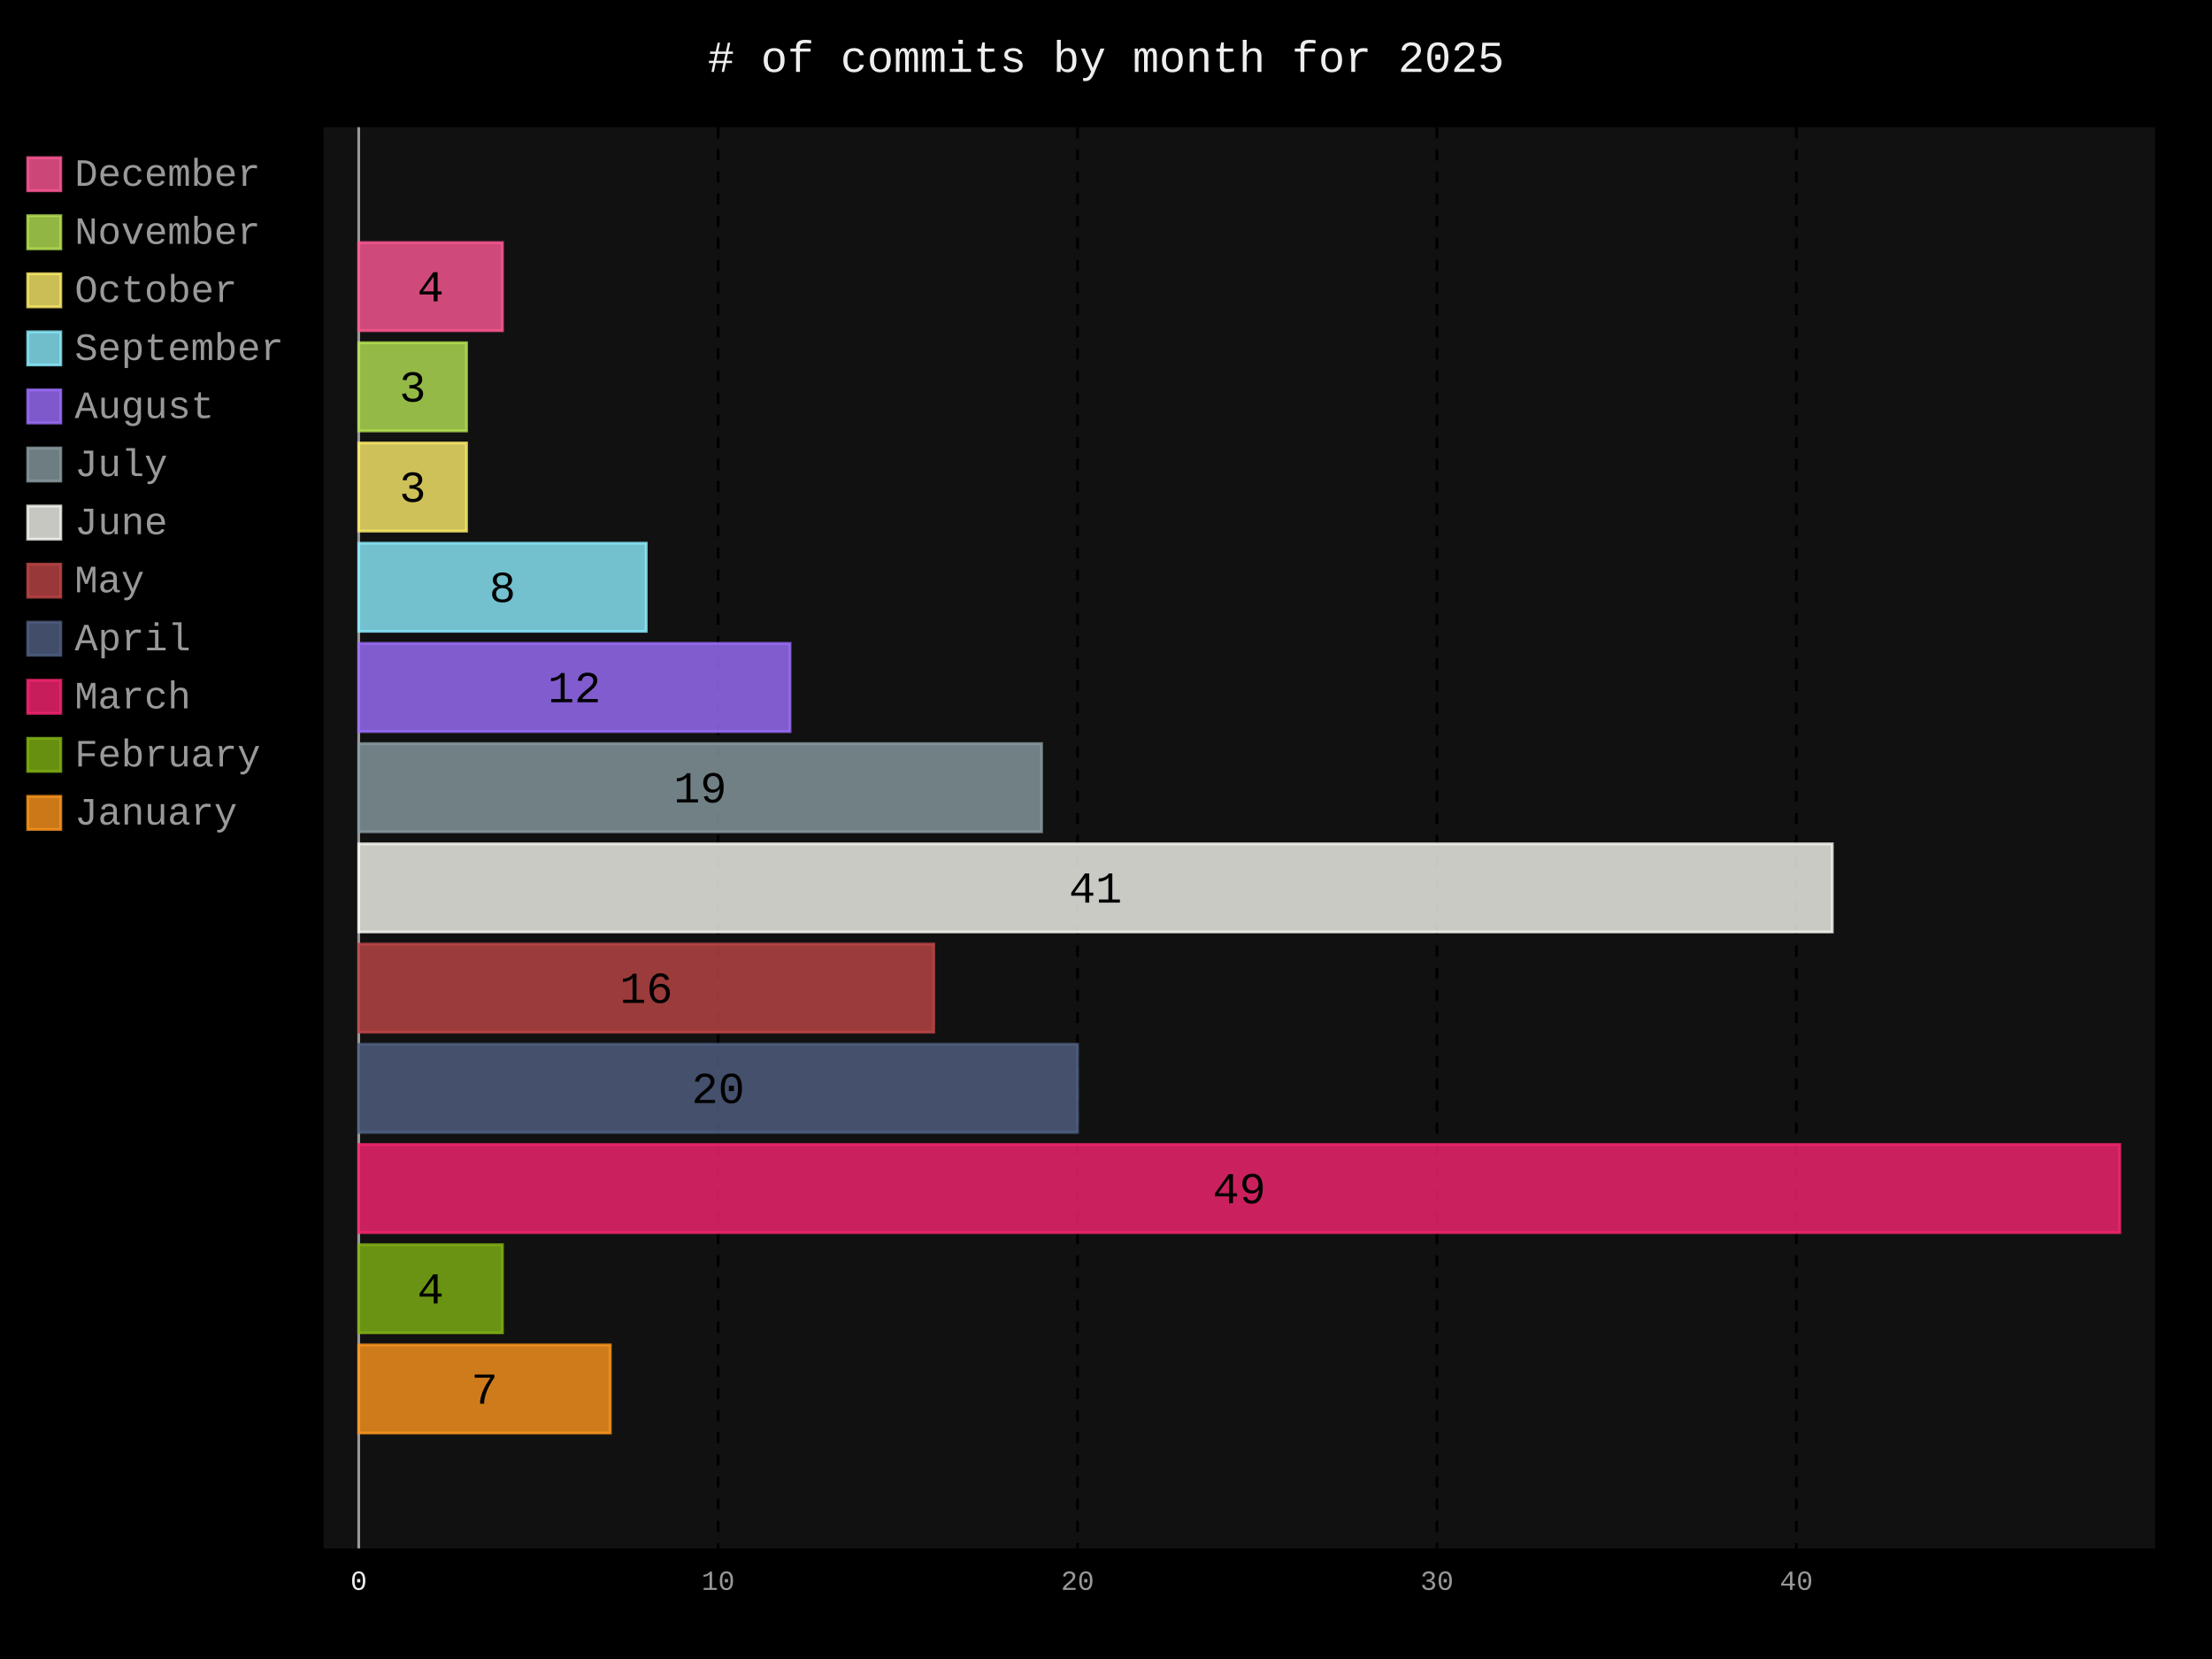
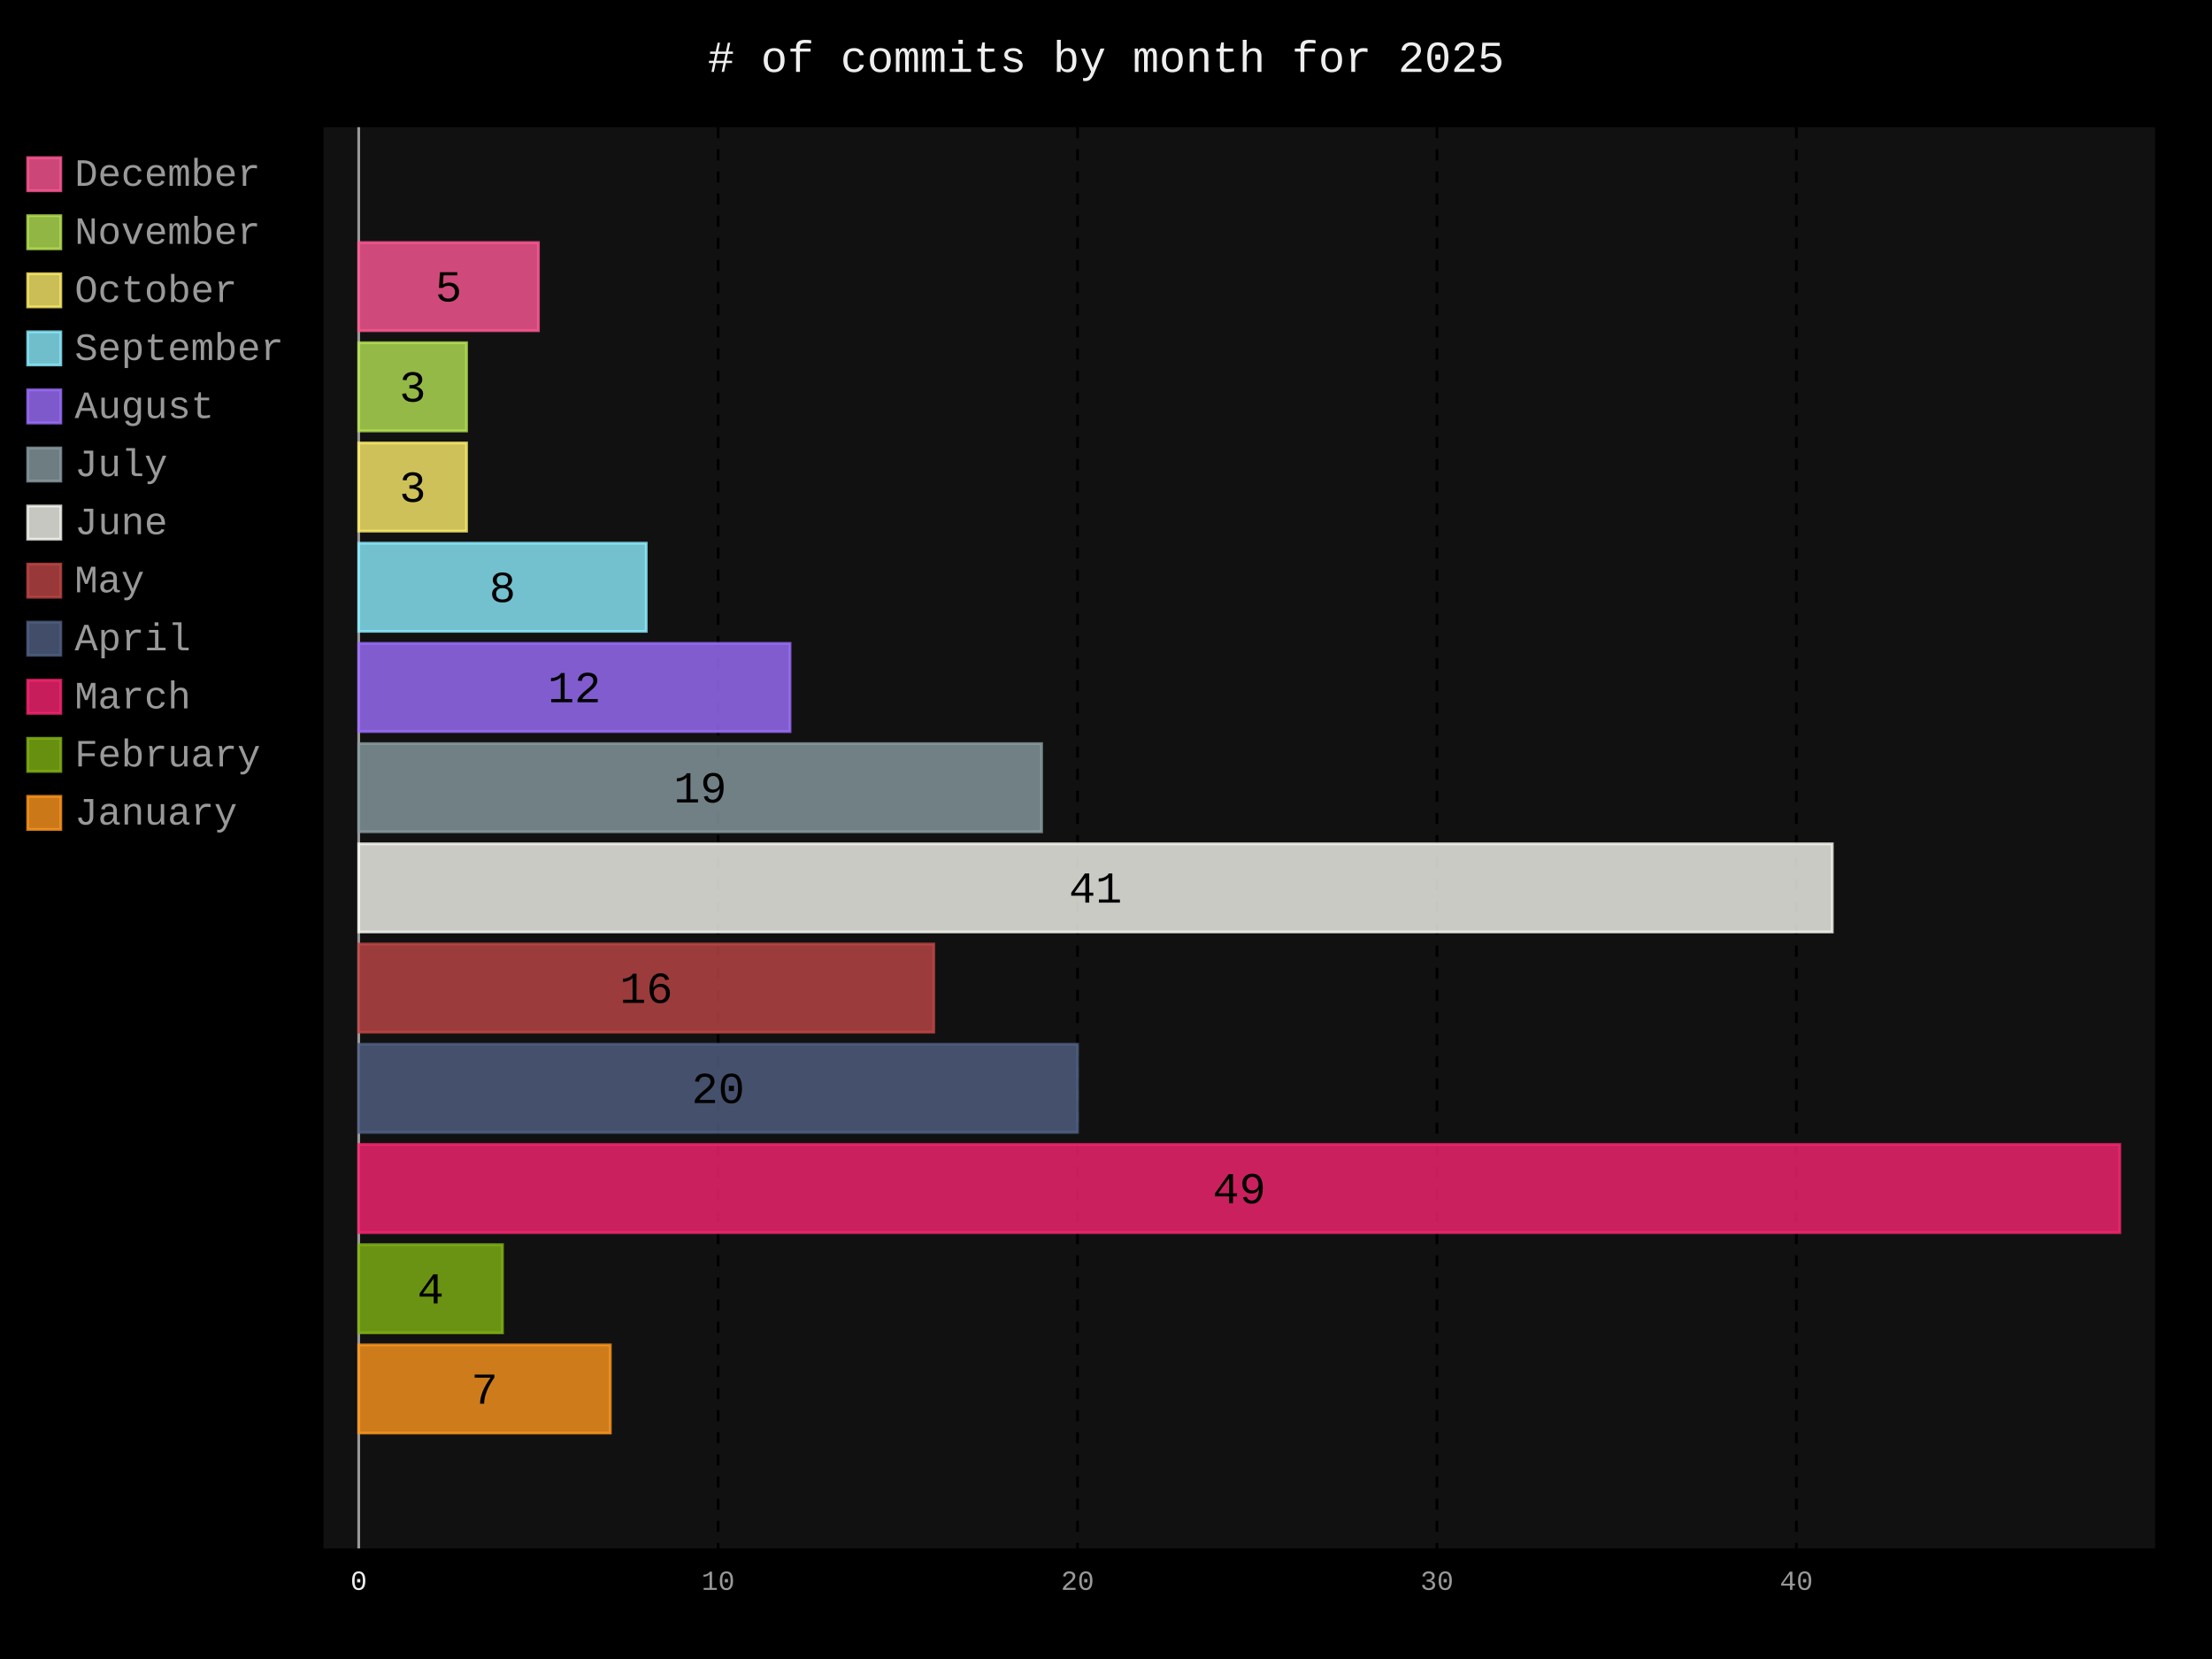
- <svg xmlns="http://www.w3.org/2000/svg" id="chart-c45ffd71-c569-4d01-aef9-6f0e6fc9875c" class="pygal-chart" viewBox="0 0 800 600">
+ <svg xmlns="http://www.w3.org/2000/svg" id="chart-84b96eca-4c2f-482b-bb85-524730773772" class="pygal-chart" viewBox="0 0 800 600">
  <defs>
-     <style type="text/css">#chart-c45ffd71-c569-4d01-aef9-6f0e6fc9875c{-webkit-user-select:none;-webkit-font-smoothing:antialiased;font-family:Consolas,"Liberation Mono",Menlo,Courier,monospace}#chart-c45ffd71-c569-4d01-aef9-6f0e6fc9875c .title{font-family:Consolas,"Liberation Mono",Menlo,Courier,monospace;font-size:16px}#chart-c45ffd71-c569-4d01-aef9-6f0e6fc9875c .legends .legend text{font-family:Consolas,"Liberation Mono",Menlo,Courier,monospace;font-size:14px}#chart-c45ffd71-c569-4d01-aef9-6f0e6fc9875c .axis text{font-family:Consolas,"Liberation Mono",Menlo,Courier,monospace;font-size:10px}#chart-c45ffd71-c569-4d01-aef9-6f0e6fc9875c .axis text.major{font-family:Consolas,"Liberation Mono",Menlo,Courier,monospace;font-size:10px}#chart-c45ffd71-c569-4d01-aef9-6f0e6fc9875c .text-overlay text.value{font-family:Consolas,"Liberation Mono",Menlo,Courier,monospace;font-size:16px}#chart-c45ffd71-c569-4d01-aef9-6f0e6fc9875c .text-overlay text.label{font-family:Consolas,"Liberation Mono",Menlo,Courier,monospace;font-size:10px}#chart-c45ffd71-c569-4d01-aef9-6f0e6fc9875c .tooltip{font-family:Consolas,"Liberation Mono",Menlo,Courier,monospace;font-size:14px}#chart-c45ffd71-c569-4d01-aef9-6f0e6fc9875c text.no_data{font-family:Consolas,"Liberation Mono",Menlo,Courier,monospace;font-size:64px}
- #chart-c45ffd71-c569-4d01-aef9-6f0e6fc9875c{background-color:black}#chart-c45ffd71-c569-4d01-aef9-6f0e6fc9875c path,#chart-c45ffd71-c569-4d01-aef9-6f0e6fc9875c line,#chart-c45ffd71-c569-4d01-aef9-6f0e6fc9875c rect,#chart-c45ffd71-c569-4d01-aef9-6f0e6fc9875c circle{-webkit-transition:250ms;-moz-transition:250ms;transition:250ms}#chart-c45ffd71-c569-4d01-aef9-6f0e6fc9875c .graph &gt; .background{fill:black}#chart-c45ffd71-c569-4d01-aef9-6f0e6fc9875c .plot &gt; .background{fill:#111}#chart-c45ffd71-c569-4d01-aef9-6f0e6fc9875c .graph{fill:#999}#chart-c45ffd71-c569-4d01-aef9-6f0e6fc9875c text.no_data{fill:#eee}#chart-c45ffd71-c569-4d01-aef9-6f0e6fc9875c .title{fill:#eee}#chart-c45ffd71-c569-4d01-aef9-6f0e6fc9875c .legends .legend text{fill:#999}#chart-c45ffd71-c569-4d01-aef9-6f0e6fc9875c .legends .legend:hover text{fill:#eee}#chart-c45ffd71-c569-4d01-aef9-6f0e6fc9875c .axis .line{stroke:#eee}#chart-c45ffd71-c569-4d01-aef9-6f0e6fc9875c .axis .guide.line{stroke:#555}#chart-c45ffd71-c569-4d01-aef9-6f0e6fc9875c .axis .major.line{stroke:#999}#chart-c45ffd71-c569-4d01-aef9-6f0e6fc9875c .axis text.major{fill:#eee}#chart-c45ffd71-c569-4d01-aef9-6f0e6fc9875c .axis.y .guides:hover .guide.line,#chart-c45ffd71-c569-4d01-aef9-6f0e6fc9875c .line-graph .axis.x .guides:hover .guide.line,#chart-c45ffd71-c569-4d01-aef9-6f0e6fc9875c .stackedline-graph .axis.x .guides:hover .guide.line,#chart-c45ffd71-c569-4d01-aef9-6f0e6fc9875c .xy-graph .axis.x .guides:hover .guide.line{stroke:#eee}#chart-c45ffd71-c569-4d01-aef9-6f0e6fc9875c .axis .guides:hover text{fill:#eee}#chart-c45ffd71-c569-4d01-aef9-6f0e6fc9875c .reactive{fill-opacity:.8;stroke-opacity:.8;stroke-width:1}#chart-c45ffd71-c569-4d01-aef9-6f0e6fc9875c .ci{stroke:#999}#chart-c45ffd71-c569-4d01-aef9-6f0e6fc9875c .reactive.active,#chart-c45ffd71-c569-4d01-aef9-6f0e6fc9875c .active .reactive{fill-opacity:.4;stroke-opacity:.9;stroke-width:4}#chart-c45ffd71-c569-4d01-aef9-6f0e6fc9875c .ci .reactive.active{stroke-width:1.5}#chart-c45ffd71-c569-4d01-aef9-6f0e6fc9875c .series text{fill:#eee}#chart-c45ffd71-c569-4d01-aef9-6f0e6fc9875c .tooltip rect{fill:#111;stroke:#eee;-webkit-transition:opacity 250ms;-moz-transition:opacity 250ms;transition:opacity 250ms}#chart-c45ffd71-c569-4d01-aef9-6f0e6fc9875c .tooltip .label{fill:#999}#chart-c45ffd71-c569-4d01-aef9-6f0e6fc9875c .tooltip .label{fill:#999}#chart-c45ffd71-c569-4d01-aef9-6f0e6fc9875c .tooltip .legend{font-size:.8em;fill:#555}#chart-c45ffd71-c569-4d01-aef9-6f0e6fc9875c .tooltip .x_label{font-size:.6em;fill:#eee}#chart-c45ffd71-c569-4d01-aef9-6f0e6fc9875c .tooltip .xlink{font-size:.5em;text-decoration:underline}#chart-c45ffd71-c569-4d01-aef9-6f0e6fc9875c .tooltip .value{font-size:1.5em}#chart-c45ffd71-c569-4d01-aef9-6f0e6fc9875c .bound{font-size:.5em}#chart-c45ffd71-c569-4d01-aef9-6f0e6fc9875c .max-value{font-size:.75em;fill:#555}#chart-c45ffd71-c569-4d01-aef9-6f0e6fc9875c .map-element{fill:#111;stroke:#555 !important}#chart-c45ffd71-c569-4d01-aef9-6f0e6fc9875c .map-element .reactive{fill-opacity:inherit;stroke-opacity:inherit}#chart-c45ffd71-c569-4d01-aef9-6f0e6fc9875c .color-0,#chart-c45ffd71-c569-4d01-aef9-6f0e6fc9875c .color-0 a:visited{stroke:#ff5995;fill:#ff5995}#chart-c45ffd71-c569-4d01-aef9-6f0e6fc9875c .color-1,#chart-c45ffd71-c569-4d01-aef9-6f0e6fc9875c .color-1 a:visited{stroke:#b6e354;fill:#b6e354}#chart-c45ffd71-c569-4d01-aef9-6f0e6fc9875c .color-2,#chart-c45ffd71-c569-4d01-aef9-6f0e6fc9875c .color-2 a:visited{stroke:#feed6c;fill:#feed6c}#chart-c45ffd71-c569-4d01-aef9-6f0e6fc9875c .color-3,#chart-c45ffd71-c569-4d01-aef9-6f0e6fc9875c .color-3 a:visited{stroke:#8cedff;fill:#8cedff}#chart-c45ffd71-c569-4d01-aef9-6f0e6fc9875c .color-4,#chart-c45ffd71-c569-4d01-aef9-6f0e6fc9875c .color-4 a:visited{stroke:#9e6ffe;fill:#9e6ffe}#chart-c45ffd71-c569-4d01-aef9-6f0e6fc9875c .color-5,#chart-c45ffd71-c569-4d01-aef9-6f0e6fc9875c .color-5 a:visited{stroke:#899ca1;fill:#899ca1}#chart-c45ffd71-c569-4d01-aef9-6f0e6fc9875c .color-6,#chart-c45ffd71-c569-4d01-aef9-6f0e6fc9875c .color-6 a:visited{stroke:#f8f8f2;fill:#f8f8f2}#chart-c45ffd71-c569-4d01-aef9-6f0e6fc9875c .color-7,#chart-c45ffd71-c569-4d01-aef9-6f0e6fc9875c .color-7 a:visited{stroke:#bf4646;fill:#bf4646}#chart-c45ffd71-c569-4d01-aef9-6f0e6fc9875c .color-8,#chart-c45ffd71-c569-4d01-aef9-6f0e6fc9875c .color-8 a:visited{stroke:#516083;fill:#516083}#chart-c45ffd71-c569-4d01-aef9-6f0e6fc9875c .color-9,#chart-c45ffd71-c569-4d01-aef9-6f0e6fc9875c .color-9 a:visited{stroke:#f92672;fill:#f92672}#chart-c45ffd71-c569-4d01-aef9-6f0e6fc9875c .color-10,#chart-c45ffd71-c569-4d01-aef9-6f0e6fc9875c .color-10 a:visited{stroke:#82b414;fill:#82b414}#chart-c45ffd71-c569-4d01-aef9-6f0e6fc9875c .color-11,#chart-c45ffd71-c569-4d01-aef9-6f0e6fc9875c .color-11 a:visited{stroke:#fd971f;fill:#fd971f}#chart-c45ffd71-c569-4d01-aef9-6f0e6fc9875c .text-overlay .color-0 text{fill:black}#chart-c45ffd71-c569-4d01-aef9-6f0e6fc9875c .text-overlay .color-1 text{fill:black}#chart-c45ffd71-c569-4d01-aef9-6f0e6fc9875c .text-overlay .color-2 text{fill:black}#chart-c45ffd71-c569-4d01-aef9-6f0e6fc9875c .text-overlay .color-3 text{fill:black}#chart-c45ffd71-c569-4d01-aef9-6f0e6fc9875c .text-overlay .color-4 text{fill:black}#chart-c45ffd71-c569-4d01-aef9-6f0e6fc9875c .text-overlay .color-5 text{fill:black}#chart-c45ffd71-c569-4d01-aef9-6f0e6fc9875c .text-overlay .color-6 text{fill:black}#chart-c45ffd71-c569-4d01-aef9-6f0e6fc9875c .text-overlay .color-7 text{fill:black}#chart-c45ffd71-c569-4d01-aef9-6f0e6fc9875c .text-overlay .color-8 text{fill:black}#chart-c45ffd71-c569-4d01-aef9-6f0e6fc9875c .text-overlay .color-9 text{fill:black}#chart-c45ffd71-c569-4d01-aef9-6f0e6fc9875c .text-overlay .color-10 text{fill:black}#chart-c45ffd71-c569-4d01-aef9-6f0e6fc9875c .text-overlay .color-11 text{fill:black}
- #chart-c45ffd71-c569-4d01-aef9-6f0e6fc9875c text.no_data{text-anchor:middle}#chart-c45ffd71-c569-4d01-aef9-6f0e6fc9875c .guide.line{fill:none}#chart-c45ffd71-c569-4d01-aef9-6f0e6fc9875c .centered{text-anchor:middle}#chart-c45ffd71-c569-4d01-aef9-6f0e6fc9875c .title{text-anchor:middle}#chart-c45ffd71-c569-4d01-aef9-6f0e6fc9875c .legends .legend text{fill-opacity:1}#chart-c45ffd71-c569-4d01-aef9-6f0e6fc9875c .axis.x text{text-anchor:middle}#chart-c45ffd71-c569-4d01-aef9-6f0e6fc9875c .axis.x:not(.web) text[transform]{text-anchor:start}#chart-c45ffd71-c569-4d01-aef9-6f0e6fc9875c .axis.x:not(.web) text[transform].backwards{text-anchor:end}#chart-c45ffd71-c569-4d01-aef9-6f0e6fc9875c .axis.y text{text-anchor:end}#chart-c45ffd71-c569-4d01-aef9-6f0e6fc9875c .axis.y text[transform].backwards{text-anchor:start}#chart-c45ffd71-c569-4d01-aef9-6f0e6fc9875c .axis.y2 text{text-anchor:start}#chart-c45ffd71-c569-4d01-aef9-6f0e6fc9875c .axis.y2 text[transform].backwards{text-anchor:end}#chart-c45ffd71-c569-4d01-aef9-6f0e6fc9875c .axis .guide.line{stroke-dasharray:4,4;stroke:black}#chart-c45ffd71-c569-4d01-aef9-6f0e6fc9875c .axis .major.guide.line{stroke-dasharray:6,6;stroke:black}#chart-c45ffd71-c569-4d01-aef9-6f0e6fc9875c .horizontal .axis.y .guide.line,#chart-c45ffd71-c569-4d01-aef9-6f0e6fc9875c .horizontal .axis.y2 .guide.line,#chart-c45ffd71-c569-4d01-aef9-6f0e6fc9875c .vertical .axis.x .guide.line{opacity:0}#chart-c45ffd71-c569-4d01-aef9-6f0e6fc9875c .horizontal .axis.always_show .guide.line,#chart-c45ffd71-c569-4d01-aef9-6f0e6fc9875c .vertical .axis.always_show .guide.line{opacity:1 !important}#chart-c45ffd71-c569-4d01-aef9-6f0e6fc9875c .axis.y .guides:hover .guide.line,#chart-c45ffd71-c569-4d01-aef9-6f0e6fc9875c .axis.y2 .guides:hover .guide.line,#chart-c45ffd71-c569-4d01-aef9-6f0e6fc9875c .axis.x .guides:hover .guide.line{opacity:1}#chart-c45ffd71-c569-4d01-aef9-6f0e6fc9875c .axis .guides:hover text{opacity:1}#chart-c45ffd71-c569-4d01-aef9-6f0e6fc9875c .nofill{fill:none}#chart-c45ffd71-c569-4d01-aef9-6f0e6fc9875c .subtle-fill{fill-opacity:.2}#chart-c45ffd71-c569-4d01-aef9-6f0e6fc9875c .dot{stroke-width:1px;fill-opacity:1;stroke-opacity:1}#chart-c45ffd71-c569-4d01-aef9-6f0e6fc9875c .dot.active{stroke-width:5px}#chart-c45ffd71-c569-4d01-aef9-6f0e6fc9875c .dot.negative{fill:transparent}#chart-c45ffd71-c569-4d01-aef9-6f0e6fc9875c text,#chart-c45ffd71-c569-4d01-aef9-6f0e6fc9875c tspan{stroke:none !important}#chart-c45ffd71-c569-4d01-aef9-6f0e6fc9875c .series text.active{opacity:1}#chart-c45ffd71-c569-4d01-aef9-6f0e6fc9875c .tooltip rect{fill-opacity:.95;stroke-width:.5}#chart-c45ffd71-c569-4d01-aef9-6f0e6fc9875c .tooltip text{fill-opacity:1}#chart-c45ffd71-c569-4d01-aef9-6f0e6fc9875c .showable{visibility:hidden}#chart-c45ffd71-c569-4d01-aef9-6f0e6fc9875c .showable.shown{visibility:visible}#chart-c45ffd71-c569-4d01-aef9-6f0e6fc9875c .gauge-background{fill:rgba(229,229,229,1);stroke:none}#chart-c45ffd71-c569-4d01-aef9-6f0e6fc9875c .bg-lines{stroke:black;stroke-width:2px}</style>
+     <style type="text/css">#chart-84b96eca-4c2f-482b-bb85-524730773772{-webkit-user-select:none;-webkit-font-smoothing:antialiased;font-family:Consolas,"Liberation Mono",Menlo,Courier,monospace}#chart-84b96eca-4c2f-482b-bb85-524730773772 .title{font-family:Consolas,"Liberation Mono",Menlo,Courier,monospace;font-size:16px}#chart-84b96eca-4c2f-482b-bb85-524730773772 .legends .legend text{font-family:Consolas,"Liberation Mono",Menlo,Courier,monospace;font-size:14px}#chart-84b96eca-4c2f-482b-bb85-524730773772 .axis text{font-family:Consolas,"Liberation Mono",Menlo,Courier,monospace;font-size:10px}#chart-84b96eca-4c2f-482b-bb85-524730773772 .axis text.major{font-family:Consolas,"Liberation Mono",Menlo,Courier,monospace;font-size:10px}#chart-84b96eca-4c2f-482b-bb85-524730773772 .text-overlay text.value{font-family:Consolas,"Liberation Mono",Menlo,Courier,monospace;font-size:16px}#chart-84b96eca-4c2f-482b-bb85-524730773772 .text-overlay text.label{font-family:Consolas,"Liberation Mono",Menlo,Courier,monospace;font-size:10px}#chart-84b96eca-4c2f-482b-bb85-524730773772 .tooltip{font-family:Consolas,"Liberation Mono",Menlo,Courier,monospace;font-size:14px}#chart-84b96eca-4c2f-482b-bb85-524730773772 text.no_data{font-family:Consolas,"Liberation Mono",Menlo,Courier,monospace;font-size:64px}
+ #chart-84b96eca-4c2f-482b-bb85-524730773772{background-color:black}#chart-84b96eca-4c2f-482b-bb85-524730773772 path,#chart-84b96eca-4c2f-482b-bb85-524730773772 line,#chart-84b96eca-4c2f-482b-bb85-524730773772 rect,#chart-84b96eca-4c2f-482b-bb85-524730773772 circle{-webkit-transition:250ms;-moz-transition:250ms;transition:250ms}#chart-84b96eca-4c2f-482b-bb85-524730773772 .graph &gt; .background{fill:black}#chart-84b96eca-4c2f-482b-bb85-524730773772 .plot &gt; .background{fill:#111}#chart-84b96eca-4c2f-482b-bb85-524730773772 .graph{fill:#999}#chart-84b96eca-4c2f-482b-bb85-524730773772 text.no_data{fill:#eee}#chart-84b96eca-4c2f-482b-bb85-524730773772 .title{fill:#eee}#chart-84b96eca-4c2f-482b-bb85-524730773772 .legends .legend text{fill:#999}#chart-84b96eca-4c2f-482b-bb85-524730773772 .legends .legend:hover text{fill:#eee}#chart-84b96eca-4c2f-482b-bb85-524730773772 .axis .line{stroke:#eee}#chart-84b96eca-4c2f-482b-bb85-524730773772 .axis .guide.line{stroke:#555}#chart-84b96eca-4c2f-482b-bb85-524730773772 .axis .major.line{stroke:#999}#chart-84b96eca-4c2f-482b-bb85-524730773772 .axis text.major{fill:#eee}#chart-84b96eca-4c2f-482b-bb85-524730773772 .axis.y .guides:hover .guide.line,#chart-84b96eca-4c2f-482b-bb85-524730773772 .line-graph .axis.x .guides:hover .guide.line,#chart-84b96eca-4c2f-482b-bb85-524730773772 .stackedline-graph .axis.x .guides:hover .guide.line,#chart-84b96eca-4c2f-482b-bb85-524730773772 .xy-graph .axis.x .guides:hover .guide.line{stroke:#eee}#chart-84b96eca-4c2f-482b-bb85-524730773772 .axis .guides:hover text{fill:#eee}#chart-84b96eca-4c2f-482b-bb85-524730773772 .reactive{fill-opacity:.8;stroke-opacity:.8;stroke-width:1}#chart-84b96eca-4c2f-482b-bb85-524730773772 .ci{stroke:#999}#chart-84b96eca-4c2f-482b-bb85-524730773772 .reactive.active,#chart-84b96eca-4c2f-482b-bb85-524730773772 .active .reactive{fill-opacity:.4;stroke-opacity:.9;stroke-width:4}#chart-84b96eca-4c2f-482b-bb85-524730773772 .ci .reactive.active{stroke-width:1.5}#chart-84b96eca-4c2f-482b-bb85-524730773772 .series text{fill:#eee}#chart-84b96eca-4c2f-482b-bb85-524730773772 .tooltip rect{fill:#111;stroke:#eee;-webkit-transition:opacity 250ms;-moz-transition:opacity 250ms;transition:opacity 250ms}#chart-84b96eca-4c2f-482b-bb85-524730773772 .tooltip .label{fill:#999}#chart-84b96eca-4c2f-482b-bb85-524730773772 .tooltip .label{fill:#999}#chart-84b96eca-4c2f-482b-bb85-524730773772 .tooltip .legend{font-size:.8em;fill:#555}#chart-84b96eca-4c2f-482b-bb85-524730773772 .tooltip .x_label{font-size:.6em;fill:#eee}#chart-84b96eca-4c2f-482b-bb85-524730773772 .tooltip .xlink{font-size:.5em;text-decoration:underline}#chart-84b96eca-4c2f-482b-bb85-524730773772 .tooltip .value{font-size:1.5em}#chart-84b96eca-4c2f-482b-bb85-524730773772 .bound{font-size:.5em}#chart-84b96eca-4c2f-482b-bb85-524730773772 .max-value{font-size:.75em;fill:#555}#chart-84b96eca-4c2f-482b-bb85-524730773772 .map-element{fill:#111;stroke:#555 !important}#chart-84b96eca-4c2f-482b-bb85-524730773772 .map-element .reactive{fill-opacity:inherit;stroke-opacity:inherit}#chart-84b96eca-4c2f-482b-bb85-524730773772 .color-0,#chart-84b96eca-4c2f-482b-bb85-524730773772 .color-0 a:visited{stroke:#ff5995;fill:#ff5995}#chart-84b96eca-4c2f-482b-bb85-524730773772 .color-1,#chart-84b96eca-4c2f-482b-bb85-524730773772 .color-1 a:visited{stroke:#b6e354;fill:#b6e354}#chart-84b96eca-4c2f-482b-bb85-524730773772 .color-2,#chart-84b96eca-4c2f-482b-bb85-524730773772 .color-2 a:visited{stroke:#feed6c;fill:#feed6c}#chart-84b96eca-4c2f-482b-bb85-524730773772 .color-3,#chart-84b96eca-4c2f-482b-bb85-524730773772 .color-3 a:visited{stroke:#8cedff;fill:#8cedff}#chart-84b96eca-4c2f-482b-bb85-524730773772 .color-4,#chart-84b96eca-4c2f-482b-bb85-524730773772 .color-4 a:visited{stroke:#9e6ffe;fill:#9e6ffe}#chart-84b96eca-4c2f-482b-bb85-524730773772 .color-5,#chart-84b96eca-4c2f-482b-bb85-524730773772 .color-5 a:visited{stroke:#899ca1;fill:#899ca1}#chart-84b96eca-4c2f-482b-bb85-524730773772 .color-6,#chart-84b96eca-4c2f-482b-bb85-524730773772 .color-6 a:visited{stroke:#f8f8f2;fill:#f8f8f2}#chart-84b96eca-4c2f-482b-bb85-524730773772 .color-7,#chart-84b96eca-4c2f-482b-bb85-524730773772 .color-7 a:visited{stroke:#bf4646;fill:#bf4646}#chart-84b96eca-4c2f-482b-bb85-524730773772 .color-8,#chart-84b96eca-4c2f-482b-bb85-524730773772 .color-8 a:visited{stroke:#516083;fill:#516083}#chart-84b96eca-4c2f-482b-bb85-524730773772 .color-9,#chart-84b96eca-4c2f-482b-bb85-524730773772 .color-9 a:visited{stroke:#f92672;fill:#f92672}#chart-84b96eca-4c2f-482b-bb85-524730773772 .color-10,#chart-84b96eca-4c2f-482b-bb85-524730773772 .color-10 a:visited{stroke:#82b414;fill:#82b414}#chart-84b96eca-4c2f-482b-bb85-524730773772 .color-11,#chart-84b96eca-4c2f-482b-bb85-524730773772 .color-11 a:visited{stroke:#fd971f;fill:#fd971f}#chart-84b96eca-4c2f-482b-bb85-524730773772 .text-overlay .color-0 text{fill:black}#chart-84b96eca-4c2f-482b-bb85-524730773772 .text-overlay .color-1 text{fill:black}#chart-84b96eca-4c2f-482b-bb85-524730773772 .text-overlay .color-2 text{fill:black}#chart-84b96eca-4c2f-482b-bb85-524730773772 .text-overlay .color-3 text{fill:black}#chart-84b96eca-4c2f-482b-bb85-524730773772 .text-overlay .color-4 text{fill:black}#chart-84b96eca-4c2f-482b-bb85-524730773772 .text-overlay .color-5 text{fill:black}#chart-84b96eca-4c2f-482b-bb85-524730773772 .text-overlay .color-6 text{fill:black}#chart-84b96eca-4c2f-482b-bb85-524730773772 .text-overlay .color-7 text{fill:black}#chart-84b96eca-4c2f-482b-bb85-524730773772 .text-overlay .color-8 text{fill:black}#chart-84b96eca-4c2f-482b-bb85-524730773772 .text-overlay .color-9 text{fill:black}#chart-84b96eca-4c2f-482b-bb85-524730773772 .text-overlay .color-10 text{fill:black}#chart-84b96eca-4c2f-482b-bb85-524730773772 .text-overlay .color-11 text{fill:black}
+ #chart-84b96eca-4c2f-482b-bb85-524730773772 text.no_data{text-anchor:middle}#chart-84b96eca-4c2f-482b-bb85-524730773772 .guide.line{fill:none}#chart-84b96eca-4c2f-482b-bb85-524730773772 .centered{text-anchor:middle}#chart-84b96eca-4c2f-482b-bb85-524730773772 .title{text-anchor:middle}#chart-84b96eca-4c2f-482b-bb85-524730773772 .legends .legend text{fill-opacity:1}#chart-84b96eca-4c2f-482b-bb85-524730773772 .axis.x text{text-anchor:middle}#chart-84b96eca-4c2f-482b-bb85-524730773772 .axis.x:not(.web) text[transform]{text-anchor:start}#chart-84b96eca-4c2f-482b-bb85-524730773772 .axis.x:not(.web) text[transform].backwards{text-anchor:end}#chart-84b96eca-4c2f-482b-bb85-524730773772 .axis.y text{text-anchor:end}#chart-84b96eca-4c2f-482b-bb85-524730773772 .axis.y text[transform].backwards{text-anchor:start}#chart-84b96eca-4c2f-482b-bb85-524730773772 .axis.y2 text{text-anchor:start}#chart-84b96eca-4c2f-482b-bb85-524730773772 .axis.y2 text[transform].backwards{text-anchor:end}#chart-84b96eca-4c2f-482b-bb85-524730773772 .axis .guide.line{stroke-dasharray:4,4;stroke:black}#chart-84b96eca-4c2f-482b-bb85-524730773772 .axis .major.guide.line{stroke-dasharray:6,6;stroke:black}#chart-84b96eca-4c2f-482b-bb85-524730773772 .horizontal .axis.y .guide.line,#chart-84b96eca-4c2f-482b-bb85-524730773772 .horizontal .axis.y2 .guide.line,#chart-84b96eca-4c2f-482b-bb85-524730773772 .vertical .axis.x .guide.line{opacity:0}#chart-84b96eca-4c2f-482b-bb85-524730773772 .horizontal .axis.always_show .guide.line,#chart-84b96eca-4c2f-482b-bb85-524730773772 .vertical .axis.always_show .guide.line{opacity:1 !important}#chart-84b96eca-4c2f-482b-bb85-524730773772 .axis.y .guides:hover .guide.line,#chart-84b96eca-4c2f-482b-bb85-524730773772 .axis.y2 .guides:hover .guide.line,#chart-84b96eca-4c2f-482b-bb85-524730773772 .axis.x .guides:hover .guide.line{opacity:1}#chart-84b96eca-4c2f-482b-bb85-524730773772 .axis .guides:hover text{opacity:1}#chart-84b96eca-4c2f-482b-bb85-524730773772 .nofill{fill:none}#chart-84b96eca-4c2f-482b-bb85-524730773772 .subtle-fill{fill-opacity:.2}#chart-84b96eca-4c2f-482b-bb85-524730773772 .dot{stroke-width:1px;fill-opacity:1;stroke-opacity:1}#chart-84b96eca-4c2f-482b-bb85-524730773772 .dot.active{stroke-width:5px}#chart-84b96eca-4c2f-482b-bb85-524730773772 .dot.negative{fill:transparent}#chart-84b96eca-4c2f-482b-bb85-524730773772 text,#chart-84b96eca-4c2f-482b-bb85-524730773772 tspan{stroke:none !important}#chart-84b96eca-4c2f-482b-bb85-524730773772 .series text.active{opacity:1}#chart-84b96eca-4c2f-482b-bb85-524730773772 .tooltip rect{fill-opacity:.95;stroke-width:.5}#chart-84b96eca-4c2f-482b-bb85-524730773772 .tooltip text{fill-opacity:1}#chart-84b96eca-4c2f-482b-bb85-524730773772 .showable{visibility:hidden}#chart-84b96eca-4c2f-482b-bb85-524730773772 .showable.shown{visibility:visible}#chart-84b96eca-4c2f-482b-bb85-524730773772 .gauge-background{fill:rgba(229,229,229,1);stroke:none}#chart-84b96eca-4c2f-482b-bb85-524730773772 .bg-lines{stroke:black;stroke-width:2px}</style>
  </defs>
  <g class="graph horizontalbar-graph horizontal">
    <rect x="0" y="0" width="800" height="600" class="background" />
    <g transform="translate(117, 46)" class="plot">
      <rect x="0" y="0" width="662.4" height="514" class="background" />
      <g class="axis x always_show">
        <g class="guides">
          <path d="M12.738 0 v514" class="axis major line" />
          <text x="12.738" y="529.0" class="major">0</text>
        </g>
        <g class="guides">
          <path d="M142.723 0 v514" class="guide line" />
          <text x="142.723" y="529.0" class="">10</text>
        </g>
        <g class="guides">
          <path d="M272.707 0 v514" class="guide line" />
          <text x="272.707" y="529.0" class="">20</text>
        </g>
        <g class="guides">
          <path d="M402.691 0 v514" class="guide line" />
          <text x="402.691" y="529.0" class="">30</text>
        </g>
        <g class="guides">
          <path d="M532.676 0 v514" class="guide line" />
          <text x="532.676" y="529.0" class="">40</text>
        </g>
      </g>
      <g class="series serie-11 color-11">
        <g class="bars">
          <g class="bar">
            <rect x="12.738" y="440.393" rx="0" ry="0" width="90.989" height="31.894" class="rect reactive tooltip-trigger" />
          </g>
        </g>
      </g>
      <g class="series serie-10 color-10">
        <g class="bars">
          <g class="bar">
            <rect x="12.738" y="404.149" rx="0" ry="0" width="51.994" height="31.894" class="rect reactive tooltip-trigger" />
          </g>
        </g>
      </g>
      <g class="series serie-9 color-9">
        <g class="bars">
          <g class="bar">
            <rect x="12.738" y="367.905" rx="0" ry="0" width="636.923" height="31.894" class="rect reactive tooltip-trigger" />
          </g>
        </g>
      </g>
      <g class="series serie-8 color-8">
        <g class="bars">
          <g class="bar">
            <rect x="12.738" y="331.662" rx="0" ry="0" width="259.969" height="31.894" class="rect reactive tooltip-trigger" />
          </g>
        </g>
      </g>
      <g class="series serie-7 color-7">
        <g class="bars">
          <g class="bar">
            <rect x="12.738" y="295.418" rx="0" ry="0" width="207.975" height="31.894" class="rect reactive tooltip-trigger" />
          </g>
        </g>
      </g>
      <g class="series serie-6 color-6">
        <g class="bars">
          <g class="bar">
            <rect x="12.738" y="259.175" rx="0" ry="0" width="532.936" height="31.894" class="rect reactive tooltip-trigger" />
          </g>
        </g>
      </g>
      <g class="series serie-5 color-5">
        <g class="bars">
          <g class="bar">
            <rect x="12.738" y="222.931" rx="0" ry="0" width="246.97" height="31.894" class="rect reactive tooltip-trigger" />
          </g>
        </g>
      </g>
      <g class="series serie-4 color-4">
        <g class="bars">
          <g class="bar">
            <rect x="12.738" y="186.687" rx="0" ry="0" width="155.981" height="31.894" class="rect reactive tooltip-trigger" />
          </g>
        </g>
      </g>
      <g class="series serie-3 color-3">
        <g class="bars">
          <g class="bar">
            <rect x="12.738" y="150.444" rx="0" ry="0" width="103.987" height="31.894" class="rect reactive tooltip-trigger" />
          </g>
        </g>
      </g>
      <g class="series serie-2 color-2">
        <g class="bars">
          <g class="bar">
            <rect x="12.738" y="114.2" rx="0" ry="0" width="38.995" height="31.894" class="rect reactive tooltip-trigger" />
          </g>
        </g>
      </g>
      <g class="series serie-1 color-1">
        <g class="bars">
          <g class="bar">
            <rect x="12.738" y="77.957" rx="0" ry="0" width="38.995" height="31.894" class="rect reactive tooltip-trigger" />
          </g>
        </g>
      </g>
      <g class="series serie-0 color-0">
        <g class="bars">
          <g class="bar">
-             <rect x="12.738" y="41.713" rx="0" ry="0" width="51.994" height="31.894" class="rect reactive tooltip-trigger" />
+             <rect x="12.738" y="41.713" rx="0" ry="0" width="64.992" height="31.894" class="rect reactive tooltip-trigger" />
          </g>
        </g>
      </g>
    </g>
    <g class="titles">
      <text x="400.0" y="26" class="title plot_title"># of commits by month for 2025</text>
    </g>
    <g transform="translate(117, 46)" class="plot overlay">
      <g class="series serie-11 color-11" />
      <g class="series serie-10 color-10" />
      <g class="series serie-9 color-9" />
      <g class="series serie-8 color-8" />
      <g class="series serie-7 color-7" />
      <g class="series serie-6 color-6" />
      <g class="series serie-5 color-5" />
      <g class="series serie-4 color-4" />
      <g class="series serie-3 color-3" />
      <g class="series serie-2 color-2" />
      <g class="series serie-1 color-1" />
      <g class="series serie-0 color-0" />
    </g>
    <g transform="translate(117, 46)" class="plot text-overlay">
      <g class="series serie-11 color-11">
        <text text-anchor="middle" x="58.233" y="461.673" class="value">7</text>
      </g>
      <g class="series serie-10 color-10">
        <text text-anchor="middle" x="38.735" y="425.429" class="value">4</text>
      </g>
      <g class="series serie-9 color-9">
        <text text-anchor="middle" x="331.2" y="389.186" class="value">49</text>
      </g>
      <g class="series serie-8 color-8">
        <text text-anchor="middle" x="142.723" y="352.942" class="value">20</text>
      </g>
      <g class="series serie-7 color-7">
        <text text-anchor="middle" x="116.726" y="316.699" class="value">16</text>
      </g>
      <g class="series serie-6 color-6">
        <text text-anchor="middle" x="279.206" y="280.455" class="value">41</text>
      </g>
      <g class="series serie-5 color-5">
        <text text-anchor="middle" x="136.224" y="244.212" class="value">19</text>
      </g>
      <g class="series serie-4 color-4">
        <text text-anchor="middle" x="90.729" y="207.968" class="value">12</text>
      </g>
      <g class="series serie-3 color-3">
        <text text-anchor="middle" x="64.732" y="171.724" class="value">8</text>
      </g>
      <g class="series serie-2 color-2">
        <text text-anchor="middle" x="32.236" y="135.481" class="value">3</text>
      </g>
      <g class="series serie-1 color-1">
        <text text-anchor="middle" x="32.236" y="99.237" class="value">3</text>
      </g>
      <g class="series serie-0 color-0">
-         <text text-anchor="middle" x="38.735" y="62.994" class="value">4</text>
+         <text text-anchor="middle" x="45.235" y="62.994" class="value">5</text>
      </g>
    </g>
    <g transform="translate(117, 46)" class="plot tooltip-overlay">
      <g transform="translate(0 0)" style="opacity: 0" class="tooltip">
        <rect rx="0" ry="0" width="0" height="0" class="tooltip-box" />
        <g class="text" />
      </g>
    </g>
    <g transform="translate(10, 56)" class="legends">
      <g id="activate-serie-0" class="legend reactive activate-serie">
        <rect x="0.0" y="1.0" width="12" height="12" class="color-0 reactive" />
        <text x="17.0" y="11.2">December</text>
      </g>
      <g id="activate-serie-1" class="legend reactive activate-serie">
        <rect x="0.0" y="22.0" width="12" height="12" class="color-1 reactive" />
        <text x="17.0" y="32.2">November</text>
      </g>
      <g id="activate-serie-2" class="legend reactive activate-serie">
        <rect x="0.0" y="43.0" width="12" height="12" class="color-2 reactive" />
        <text x="17.0" y="53.2">October</text>
      </g>
      <g id="activate-serie-3" class="legend reactive activate-serie">
        <rect x="0.0" y="64.0" width="12" height="12" class="color-3 reactive" />
        <text x="17.0" y="74.2">September</text>
      </g>
      <g id="activate-serie-4" class="legend reactive activate-serie">
        <rect x="0.0" y="85.0" width="12" height="12" class="color-4 reactive" />
        <text x="17.0" y="95.2">August</text>
      </g>
      <g id="activate-serie-5" class="legend reactive activate-serie">
        <rect x="0.0" y="106.0" width="12" height="12" class="color-5 reactive" />
        <text x="17.0" y="116.2">July</text>
      </g>
      <g id="activate-serie-6" class="legend reactive activate-serie">
        <rect x="0.0" y="127.0" width="12" height="12" class="color-6 reactive" />
        <text x="17.0" y="137.2">June</text>
      </g>
      <g id="activate-serie-7" class="legend reactive activate-serie">
        <rect x="0.0" y="148.0" width="12" height="12" class="color-7 reactive" />
        <text x="17.0" y="158.2">May</text>
      </g>
      <g id="activate-serie-8" class="legend reactive activate-serie">
        <rect x="0.0" y="169.0" width="12" height="12" class="color-8 reactive" />
        <text x="17.0" y="179.2">April</text>
      </g>
      <g id="activate-serie-9" class="legend reactive activate-serie">
        <rect x="0.0" y="190.0" width="12" height="12" class="color-9 reactive" />
        <text x="17.0" y="200.2">March</text>
      </g>
      <g id="activate-serie-10" class="legend reactive activate-serie">
        <rect x="0.0" y="211.0" width="12" height="12" class="color-10 reactive" />
        <text x="17.0" y="221.2">February</text>
      </g>
      <g id="activate-serie-11" class="legend reactive activate-serie">
        <rect x="0.0" y="232.0" width="12" height="12" class="color-11 reactive" />
        <text x="17.0" y="242.2">January</text>
      </g>
    </g>
    <g transform="translate(790, 56)" class="legends" />
  </g>
</svg>
